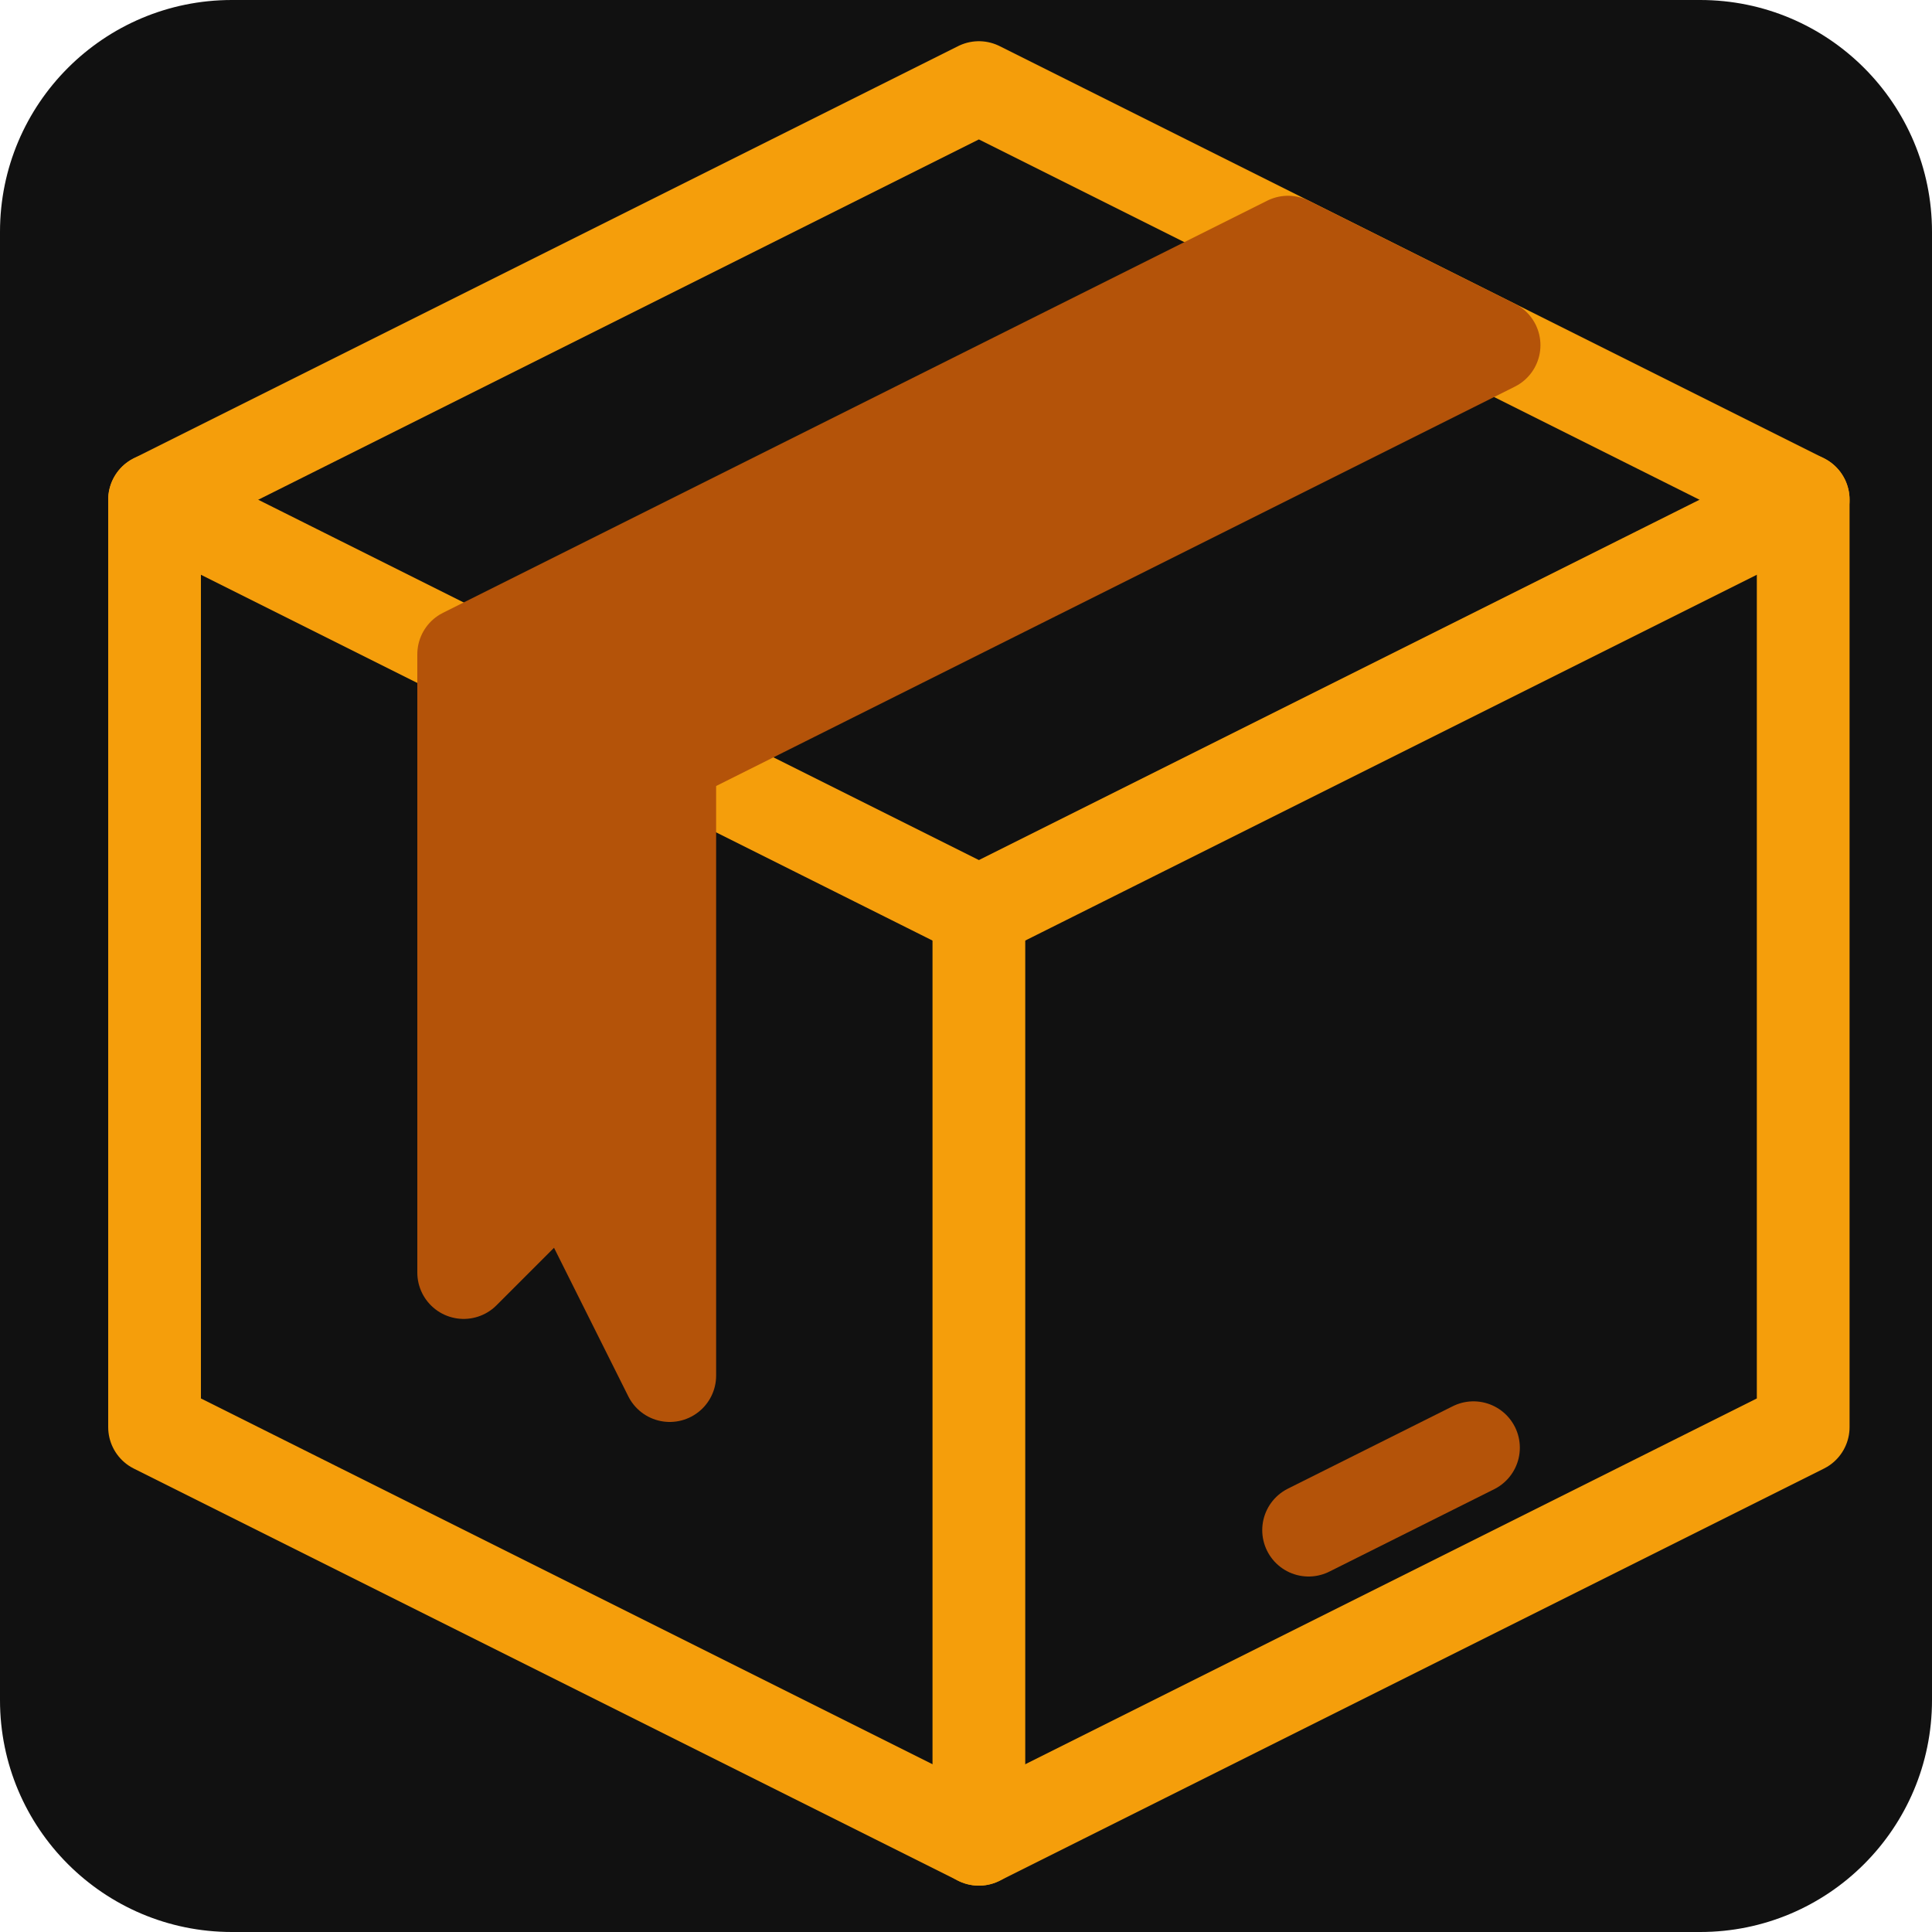
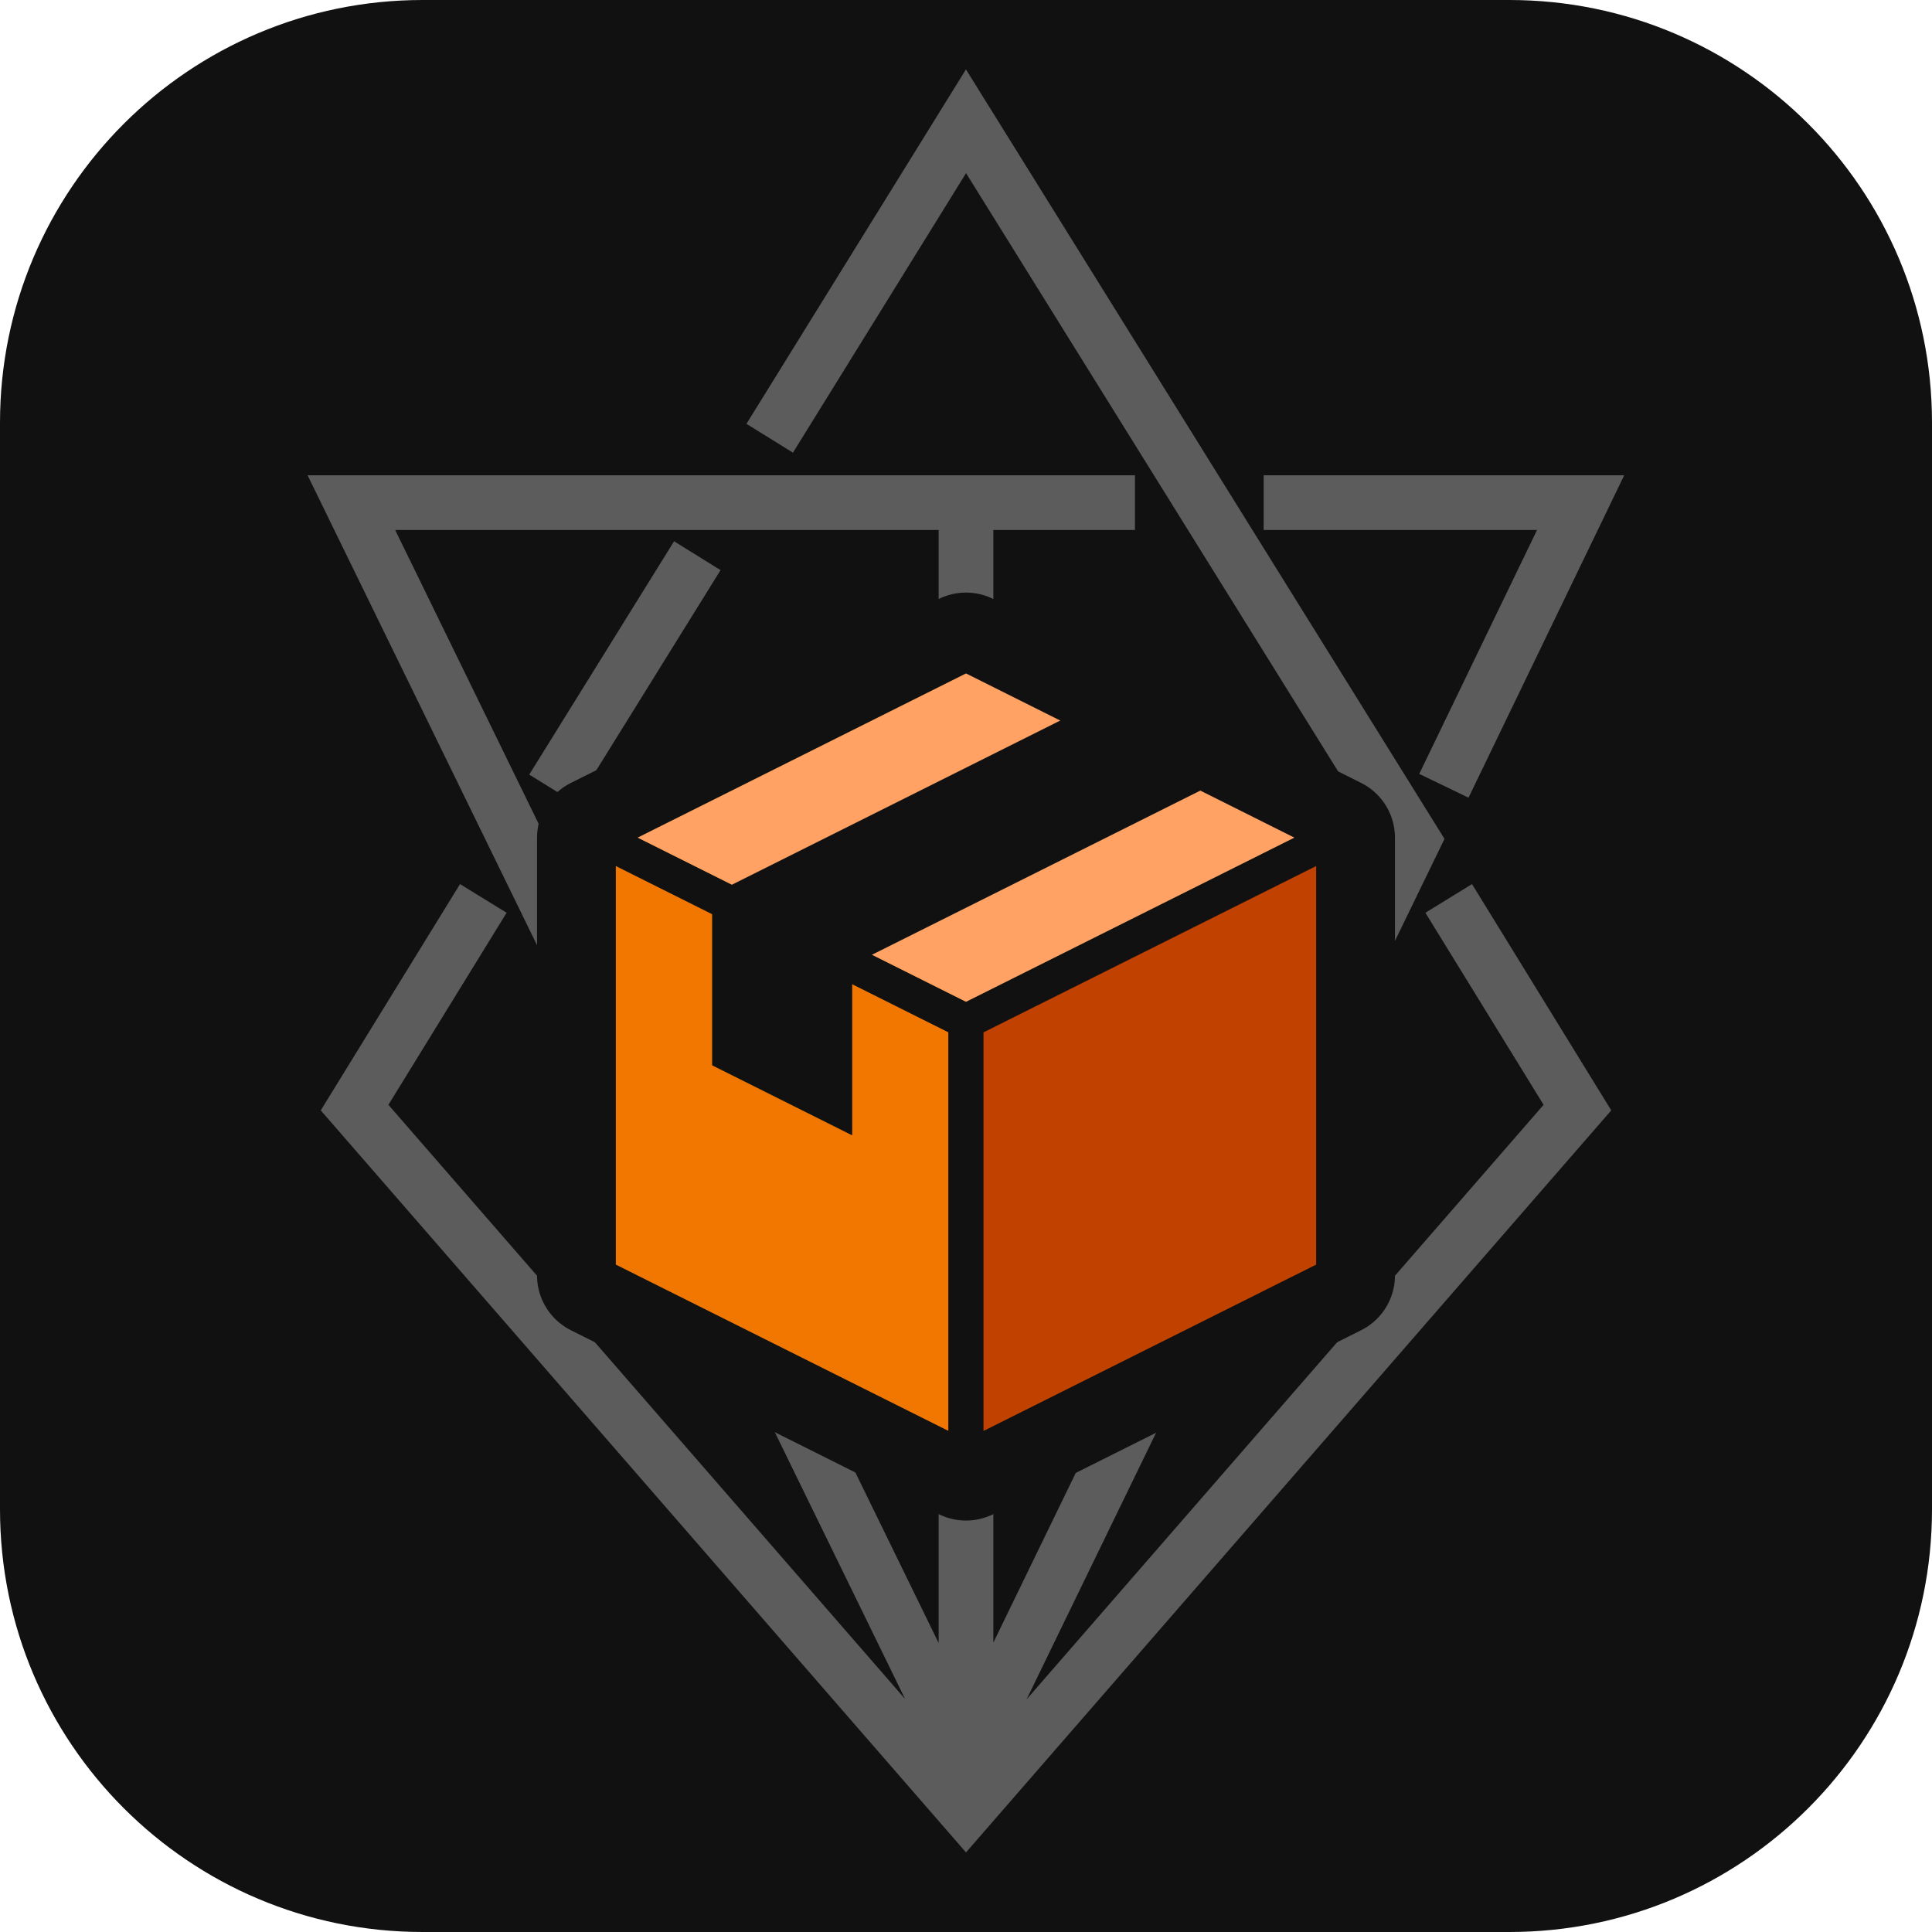
- <svg xmlns="http://www.w3.org/2000/svg" viewBox="110 103 375 375" width="100%" height="100%">
-   <rect x="110" y="103" width="375" height="375" rx="45" ry="45" fill="#111111" />
-   <polygon points="300,120 460,200 460,380 300,460 140,380 140,200" fill="none" stroke="rgb(245, 158, 11)" stroke-width="18" stroke-linejoin="round" stroke-linecap="round" />
-   <line x1="300" y1="280" x2="300" y2="460" stroke="rgb(245, 158, 11)" stroke-width="18" stroke-linejoin="round" stroke-linecap="round" />
-   <line x1="140" y1="200" x2="300" y2="280" stroke="rgb(245, 158, 11)" stroke-width="18" stroke-linejoin="round" stroke-linecap="round" />
-   <line x1="460" y1="200" x2="300" y2="280" stroke="rgb(245, 158, 11)" stroke-width="18" stroke-linejoin="round" stroke-linecap="round" />
-   <polygon points="360,150 400,170 240,250 240,370 220,330 200,350 200,230" stroke-width="18" stroke-linejoin="round" stroke-linecap="round" stroke="rgb(180, 83, 9)" fill="rgb(180, 83, 9)" />
-   <line x1="364" y1="400" x2="396" y2="384" stroke="rgb(180, 83, 9)" stroke-width="18" stroke-linejoin="round" stroke-linecap="round" />
+ <svg xmlns="http://www.w3.org/2000/svg" viewBox="0 0 64 64">
+   <rect width="64" height="64" rx="14" fill="#111111" />
+   <path transform="translate(32 32) scale(0.0533) translate(-440 -580)" d="M318 252 440 55 718 502 447 1060M140 538 60 668 440 1105 820 668 740 538M273 325 183 470M433 1060 58 292H545M625 292H822L737 468M440 292V1105M440 470 552 580 440 690 328 580Z" fill="none" stroke="#5c5c5c" stroke-width="34" stroke-linejoin="miter" />
+   <g transform="translate(32 35) scale(0.58) translate(-32 -32)">
+     <path d="M32 9 53 19.5V44.5L32 55 11 44.5V19.5Z" fill="#111111" stroke="#111111" stroke-width="7" stroke-linejoin="round" />
+     <g stroke="#111111" stroke-width="2" stroke-linejoin="round">
+       <path d="M32 9 53 19.5 32 30 11 19.5Z" fill="#ffa264" />
+       <path d="M11 19.5 32 30V55L11 44.5Z" fill="#f27700" />
+       <path d="M53 19.5 32 30V55L53 44.5Z" fill="#c14200" />
+     </g>
+     <path d="M38.5 12.25 46.5 16.25 25.5 26.75V36.5L17.5 32.5V22.75Z" fill="#111111" />
+   </g>
</svg>
